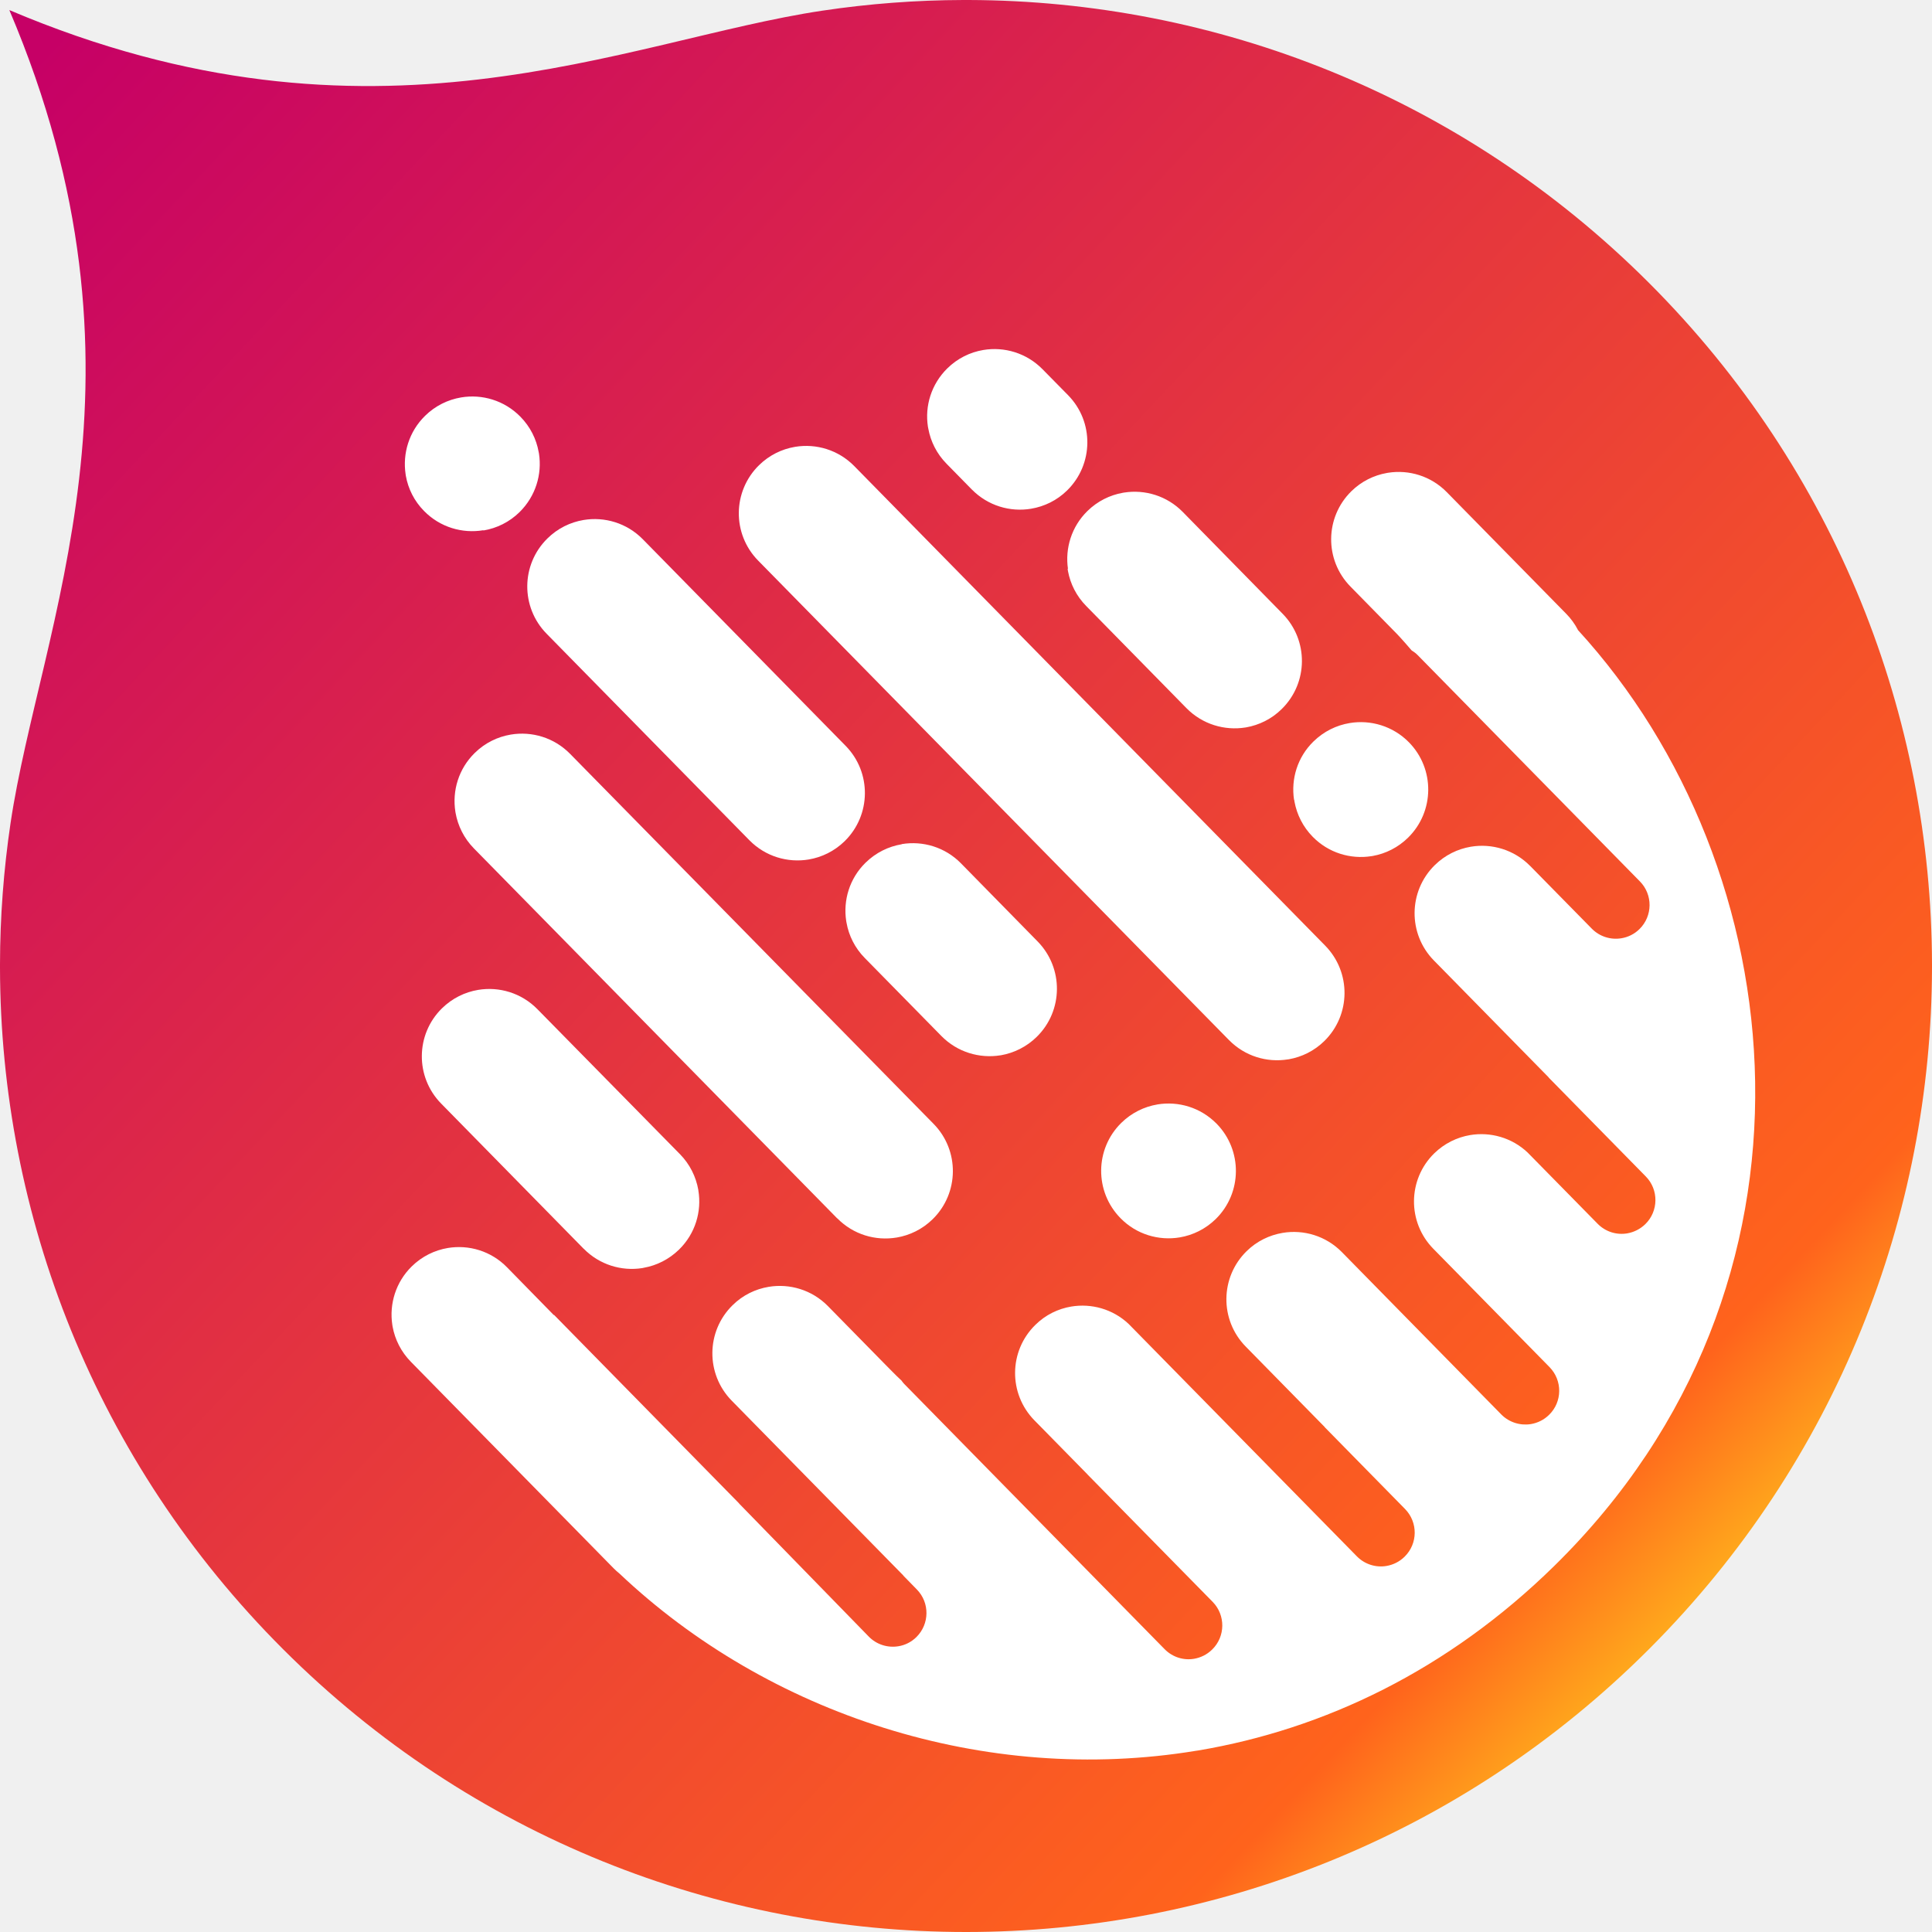
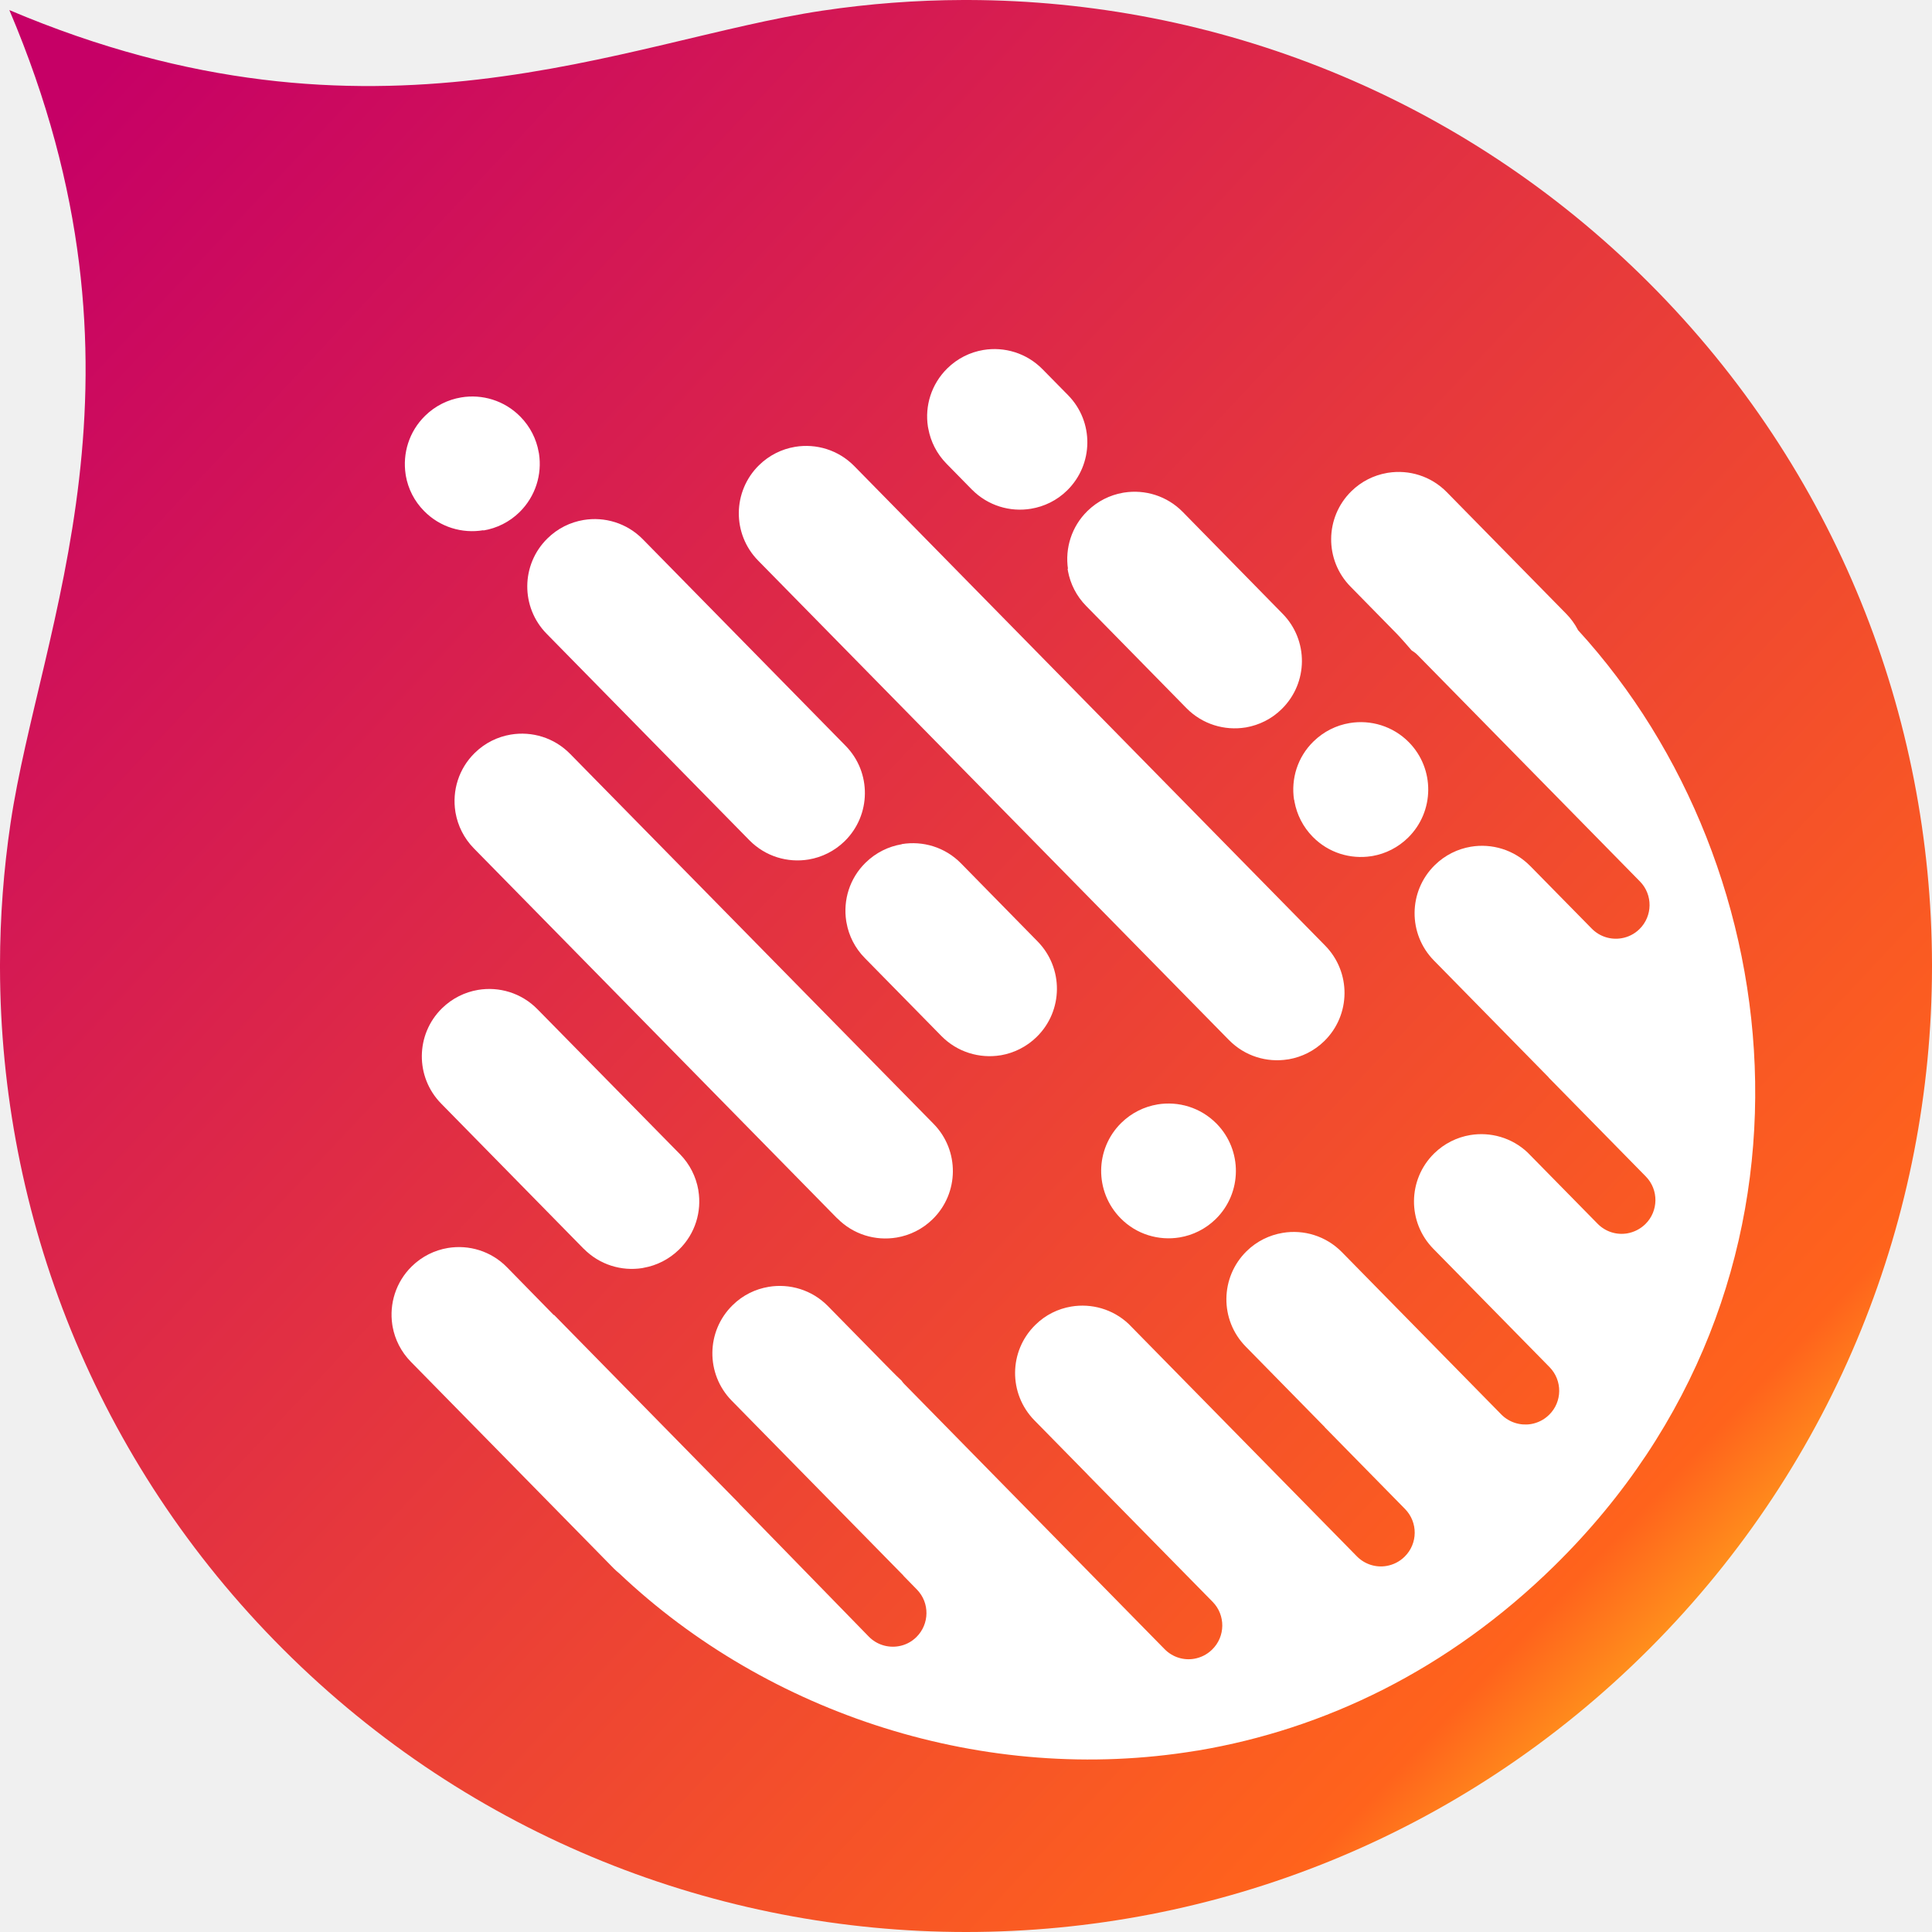
<svg xmlns="http://www.w3.org/2000/svg" xmlns:xlink="http://www.w3.org/1999/xlink" width="236.253" height="236.253" viewBox="0 0 236.253 236.253">
  <defs>
    <path id="a" d="M117.802 0c-5.767.016-11.533.45-17.25 1.306-24.15 3.614-54.853 18.84-99.41-.074 18.95 44.54 3.75 75.255.15 99.41-.85 5.723-1.282 11.5-1.292 17.273v.425c.054 30.175 11.598 60.332 34.63 83.346 23.058 23.04 53.277 34.562 83.486 34.567h.02c30.247 0 60.483-11.545 83.55-34.63 22.99-23.01 34.515-53.137 34.567-83.283v-.44c-.06-30.17-11.604-60.32-34.63-83.33C178.643 11.61 148.563.09 118.457 0h-.658z" />
  </defs>
  <clipPath id="b">
    <use xlink:href="#a" overflow="visible" />
  </clipPath>
-   <linearGradient id="c" gradientUnits="userSpaceOnUse" x1="-580.224" y1="282.189" x2="-579.224" y2="282.189" gradientTransform="matrix(209.706 196.566 -196.566 209.706 177144.453 54882.063)">
+   <linearGradient id="c" gradientUnits="userSpaceOnUse" x1="-580.224" y1="282.189" x2="-579.224" y2="282.189" gradientTransform="rotate(43.15 19171.39 251448.558) scale(287.428)">
    <stop offset="0" stop-color="#C60066" />
    <stop offset=".913" stop-color="#FF631C" />
    <stop offset="1" stop-color="#FFBA1C" />
  </linearGradient>
  <path clip-path="url(#b)" fill="url(#c)" d="M110.494-117.88l243.64 228.374-228.375 243.64-243.64-228.375" />
  <defs>
    <path id="d" d="M0 0h236.253v236.253H0z" />
  </defs>
  <clipPath id="e">
    <use xlink:href="#d" overflow="visible" />
  </clipPath>
  <path clip-path="url(#e)" fill="#FFF" d="M150.29 127.186c1.94 1.976 4.63 2.767 7.173 2.364l.15-.02c1.58-.28 3.102-1.02 4.334-2.23 3.248-3.19 3.293-8.41.105-11.66L104.468 57c-1.95-1.988-4.662-2.78-7.216-2.363l-.057.01c-1.6.27-3.136 1.022-4.38 2.24-3.25 3.193-3.298 8.412-.11 11.66l57.585 58.642v-.01zM66.838 77.492l24.8 25.256c1.96 1.994 4.684 2.782 7.25 2.354 1.61-.27 3.155-1.02 4.41-2.248 3.243-3.19 3.294-8.408.106-11.654l-24.8-25.26c-1.96-1.993-4.685-2.78-7.248-2.352-1.61.27-3.157 1.016-4.408 2.25-3.252 3.188-3.298 8.406-.11 11.654m35.543 71.485c1.96 1.995 4.68 2.784 7.25 2.356h.01c1.61-.27 3.16-1.02 4.41-2.246 3.25-3.19 3.3-8.41.11-11.658L69.71 92.18c-1.96-1.994-4.683-2.78-7.248-2.353-1.61.27-3.156 1.015-4.41 2.248-1.98 1.94-2.77 4.636-2.367 7.18l.02.126c.28 1.59 1.026 3.12 2.24 4.36l44.435 45.25v-.01zm-31 3.726c1.94 1.967 4.62 2.76 7.15 2.366l.19-.04c1.58-.28 3.09-1.03 4.32-2.23 1.99-1.95 2.78-4.66 2.36-7.21l-.01-.09c-.28-1.59-1.03-3.13-2.24-4.36L65.71 123.4c-1.96-1.99-4.68-2.78-7.246-2.352-1.61.27-3.16 1.02-4.414 2.25-3.25 3.19-3.294 8.406-.1 11.656L71.37 152.7l.005.003z" />
  <defs>
    <path id="f" d="M0 0h236.253v236.253H0z" />
  </defs>
  <clipPath id="g">
    <use xlink:href="#f" overflow="visible" />
  </clipPath>
  <path clip-path="url(#g)" fill="#FFF" d="M192.935 76.99c-.36-.69-.83-1.338-1.398-1.92l-14.623-14.893c-1.94-1.973-4.623-2.764-7.162-2.367l-.172.03c-1.58.28-3.1 1.023-4.33 2.23-3.25 3.192-3.3 8.41-.11 11.657l5.63 5.738s.7.717 1.84 2.06c.27.17.54.365.77.607l27.156 27.652c1.596 1.623 1.57 4.234-.056 5.83-.625.616-1.4.987-2.202 1.12-1.287.215-2.648-.18-3.626-1.173l-7.38-7.51-.16-.16c-1.967-1.99-4.69-2.78-7.25-2.35-1.61.27-3.16 1.02-4.41 2.25-3.25 3.19-3.3 8.41-.11 11.66l14.04 14.3-.002.02 11.873 12.09c1.597 1.62 1.567 4.24-.054 5.83-.63.61-1.4.99-2.21 1.13-1.29.22-2.65-.18-3.63-1.18l-8.56-8.71c-1.94-1.83-4.56-2.54-7.02-2.13-1.61.27-3.15 1.02-4.4 2.24-3.25 3.19-3.3 8.41-.11 11.66l14.22 14.48c1.59 1.63 1.57 4.24-.06 5.83-.63.62-1.4.99-2.21 1.13-1.28.21-2.65-.18-3.63-1.17l-19.5-19.86c-1.96-1.99-4.68-2.78-7.24-2.35-1.61.27-3.16 1.01-4.41 2.24-3.25 3.19-3.3 8.41-.11 11.66l9.66 9.84-.01.01 9.84 10.02c1.59 1.63 1.57 4.23-.06 5.83-.63.62-1.4.99-2.21 1.13-1.28.22-2.64-.18-3.62-1.17l-27.91-28.42c-1.94-1.83-4.56-2.54-7.02-2.13-1.61.27-3.15 1.01-4.4 2.25-3.25 3.19-3.3 8.4-.11 11.66l6.5 6.62-.02-.01 15.32 15.59c1.59 1.62 1.57 4.24-.06 5.83-.63.62-1.4.99-2.2 1.13-1.28.22-2.64-.18-3.62-1.18l-31.87-32.46c-.12-.12-.2-.25-.3-.38-.39-.36-.78-.74-1.15-1.12l-.87-.88-6.98-7.11c-1.96-1.99-4.69-2.78-7.25-2.35-1.61.27-3.16 1.01-4.41 2.25-3.25 3.19-3.29 8.41-.11 11.66l21 21.39-.01.01 1.65 1.69c1.6 1.62 1.57 4.23-.05 5.83-.62.61-1.39.99-2.2 1.12-1.28.21-2.64-.18-3.62-1.18L90.42 183.9l-.1-.12-22.57-22.99-.027.024L62 154.97c-1.956-2-4.68-2.787-7.24-2.36-1.61.27-3.16 1.02-4.41 2.25-1.96 1.924-2.757 4.595-2.38 7.117l.042.264c.288 1.56 1.03 3.06 2.228 4.28l24.8 25.26c.228.23.46.44.71.64 18.167 17.19 44.67 25.93 70.52 21.67l.28-.04c15.377-2.6 30.51-9.8 43.52-22.57 35.017-34.38 29.505-85.38 2.875-114.45" />
  <defs>
    <path id="h" d="M0 0h236.253v236.253H0z" />
  </defs>
  <clipPath id="i">
    <use xlink:href="#h" overflow="visible" />
  </clipPath>
  <path clip-path="url(#i)" fill="#FFF" d="M141.535 135.057c-1.61.27-3.158 1.02-4.412 2.247-3.25 3.188-3.297 8.406-.104 11.658 1.95 1.994 4.68 2.78 7.24 2.352 1.61-.27 3.15-1.018 4.41-2.247 3.24-3.19 3.29-8.407.1-11.66-1.97-1.995-4.68-2.778-7.25-2.35m-82.39-70.19c1.61-.27 3.16-1.02 4.41-2.25 1.96-1.934 2.76-4.613 2.37-7.144l-.04-.204c-.28-1.58-1.03-3.09-2.23-4.31-1.96-2-4.69-2.79-7.25-2.36-1.61.27-3.16 1.02-4.41 2.25-1.97 1.93-2.76 4.61-2.38 7.14l.03.2c.28 1.57 1.02 3.08 2.23 4.3 1.95 1.99 4.68 2.78 7.24 2.35m99.16 32.96l.04.25c.29 1.56 1.03 3.06 2.23 4.28 1.93 1.97 4.61 2.76 7.15 2.37l.19-.03c1.57-.28 3.09-1.03 4.32-2.24 3.24-3.19 3.29-8.41.1-11.66-1.96-1.99-4.69-2.78-7.25-2.35-1.62.27-3.16 1.02-4.42 2.25-1.97 1.92-2.76 4.59-2.38 7.12m-47.97 5.45c-1.62.27-3.16 1.02-4.42 2.25-1.97 1.93-2.76 4.6-2.37 7.14l.04.22c.28 1.57 1.02 3.07 2.23 4.3l9.37 9.54c1.95 1.98 4.66 2.77 7.21 2.36l.08-.01c1.59-.28 3.13-1.03 4.37-2.25 3.25-3.19 3.29-8.41.11-11.66l-9.37-9.55c-1.96-2-4.68-2.78-7.24-2.36m20.27-33.69l.05.32c.29 1.55 1.03 3.04 2.22 4.25l12.27 12.5c1.95 1.98 4.66 2.77 7.21 2.36l.07-.01c1.59-.28 3.13-1.02 4.37-2.25 3.25-3.19 3.29-8.41.1-11.65L144.63 62.6c-1.94-1.975-4.63-2.766-7.17-2.367l-.154.026c-1.58.28-3.094 1.02-4.33 2.23-1.95 1.91-2.75 4.56-2.38 7.08m-11.753-9.71c1.96 1.99 4.683 2.78 7.242 2.35 1.615-.27 3.16-1.01 4.41-2.24 3.25-3.19 3.3-8.41.108-11.65l-3.12-3.17c-1.96-1.99-4.68-2.78-7.244-2.35-1.61.27-3.15 1.02-4.4 2.25-1.96 1.93-2.76 4.6-2.37 7.12l.05.26c.29 1.57 1.03 3.06 2.23 4.28l3.12 3.18v-.02z" />
</svg>
